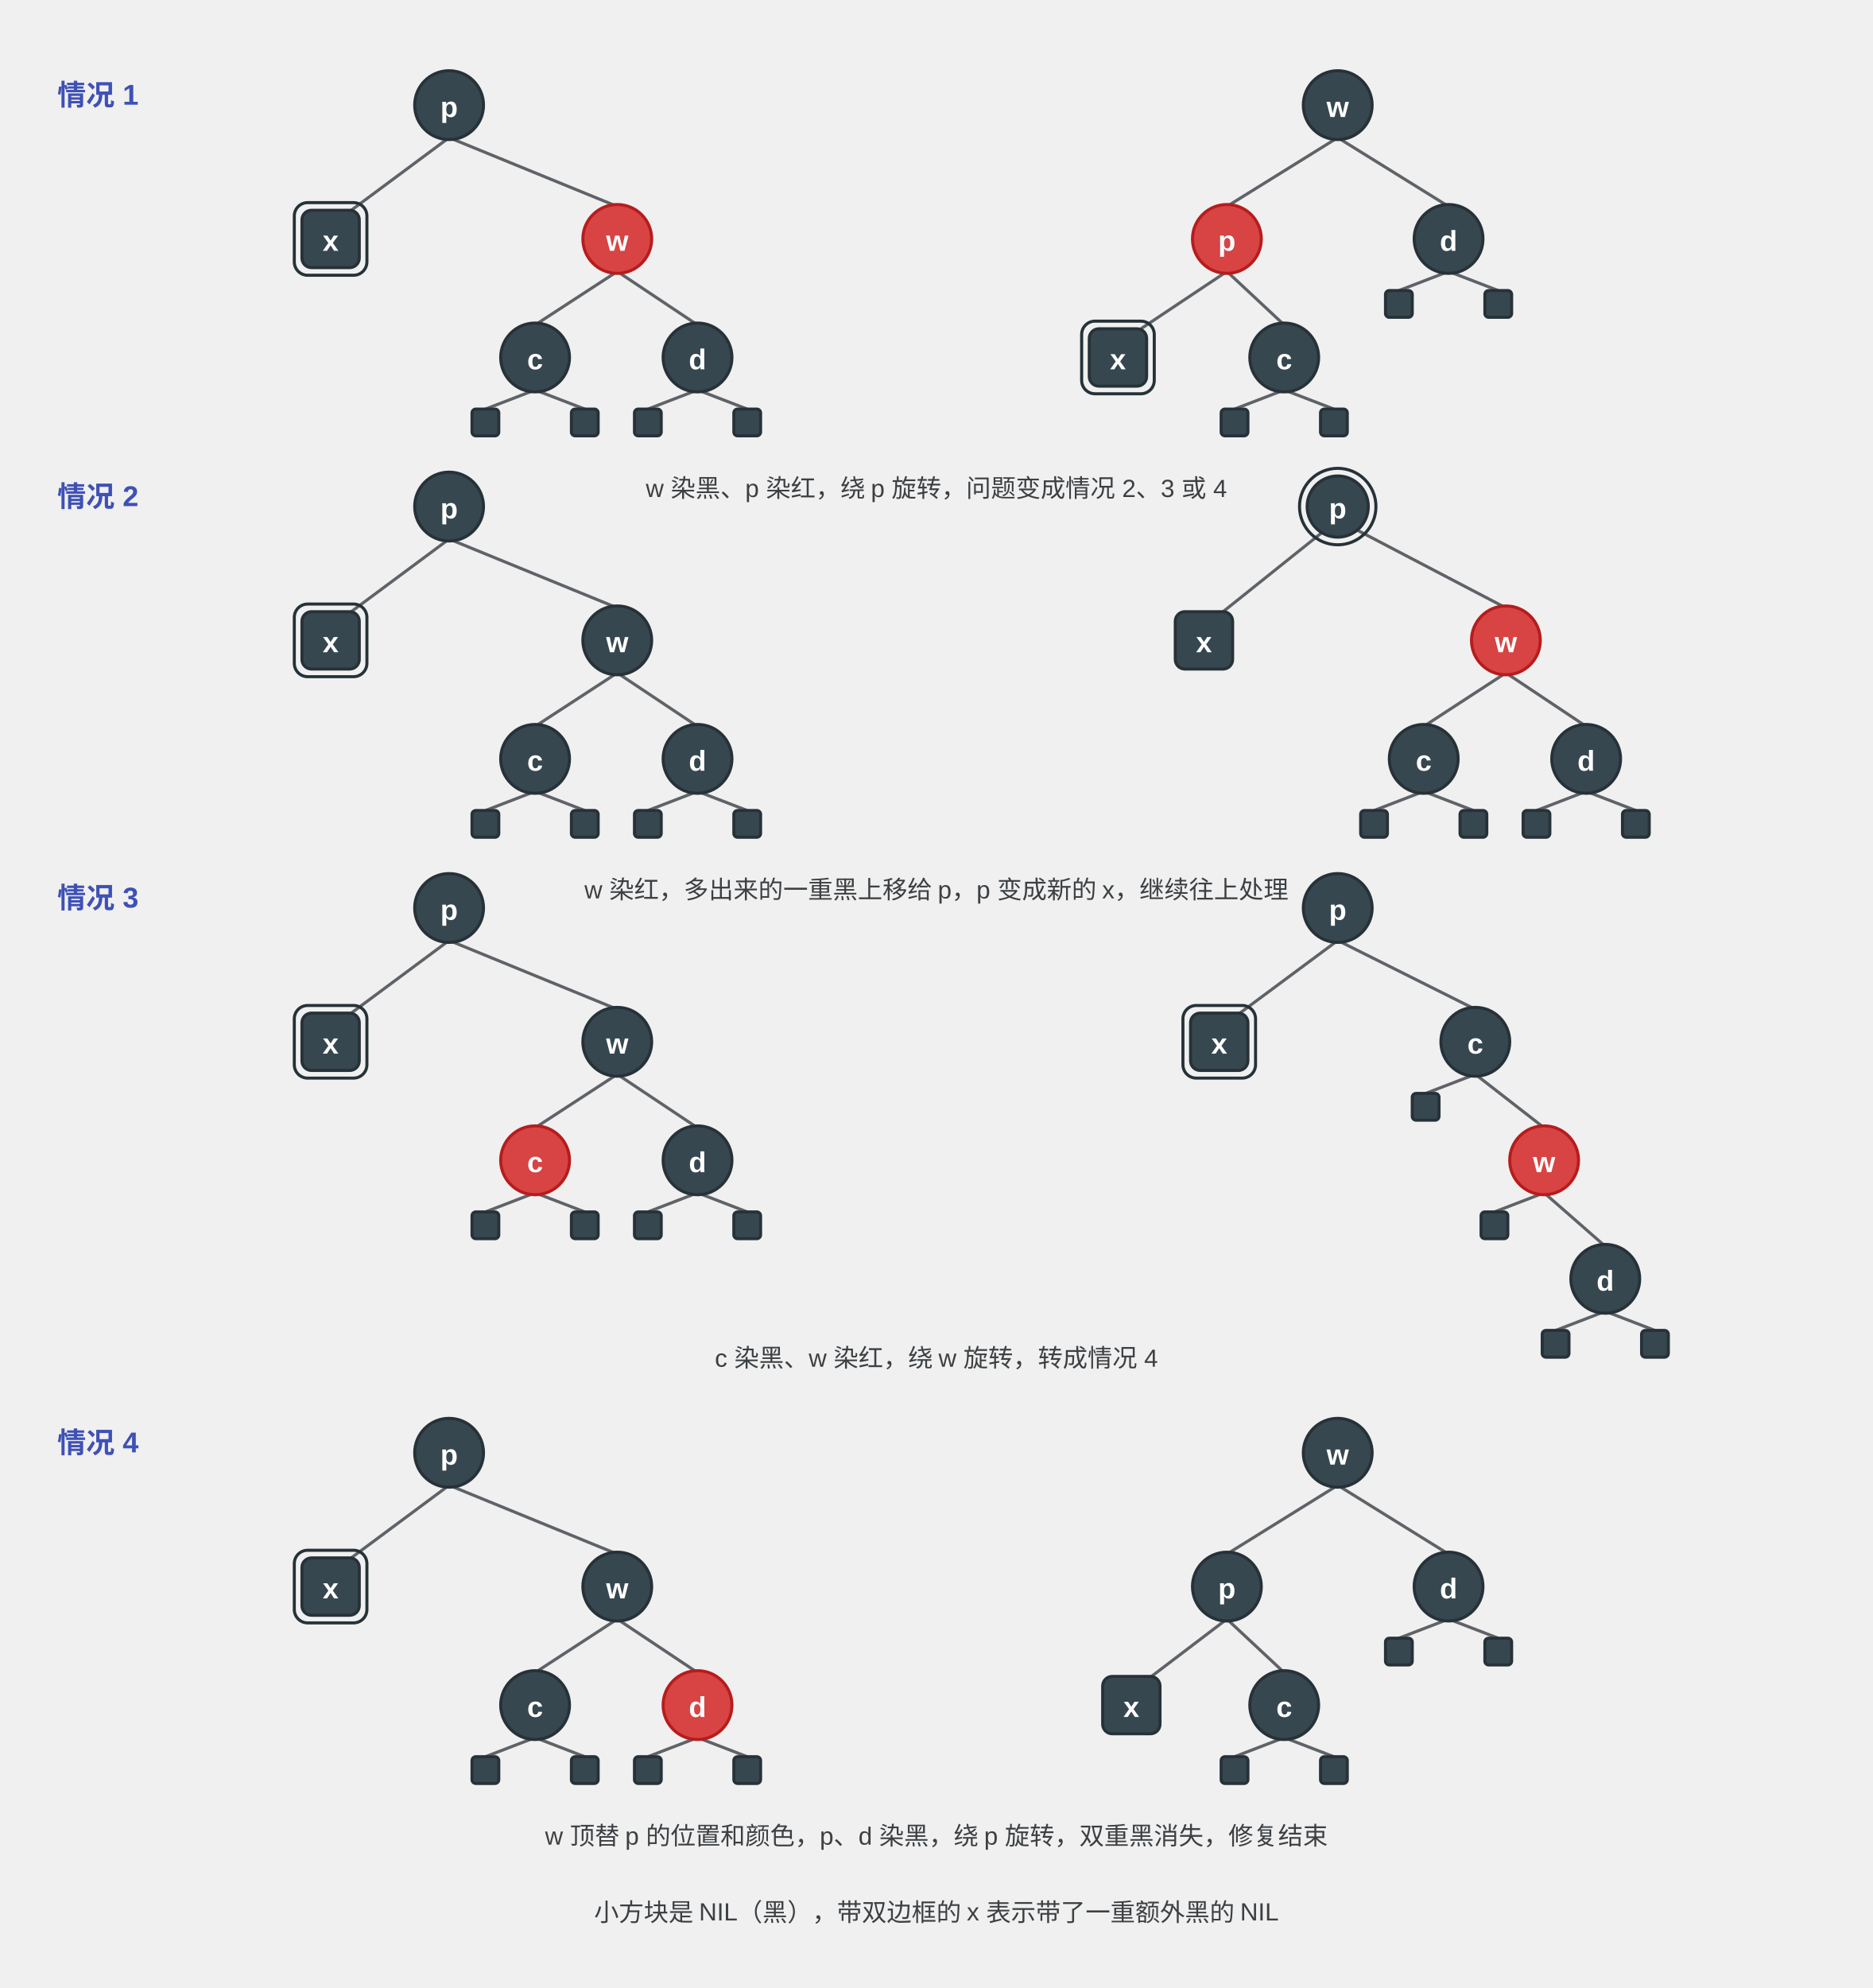
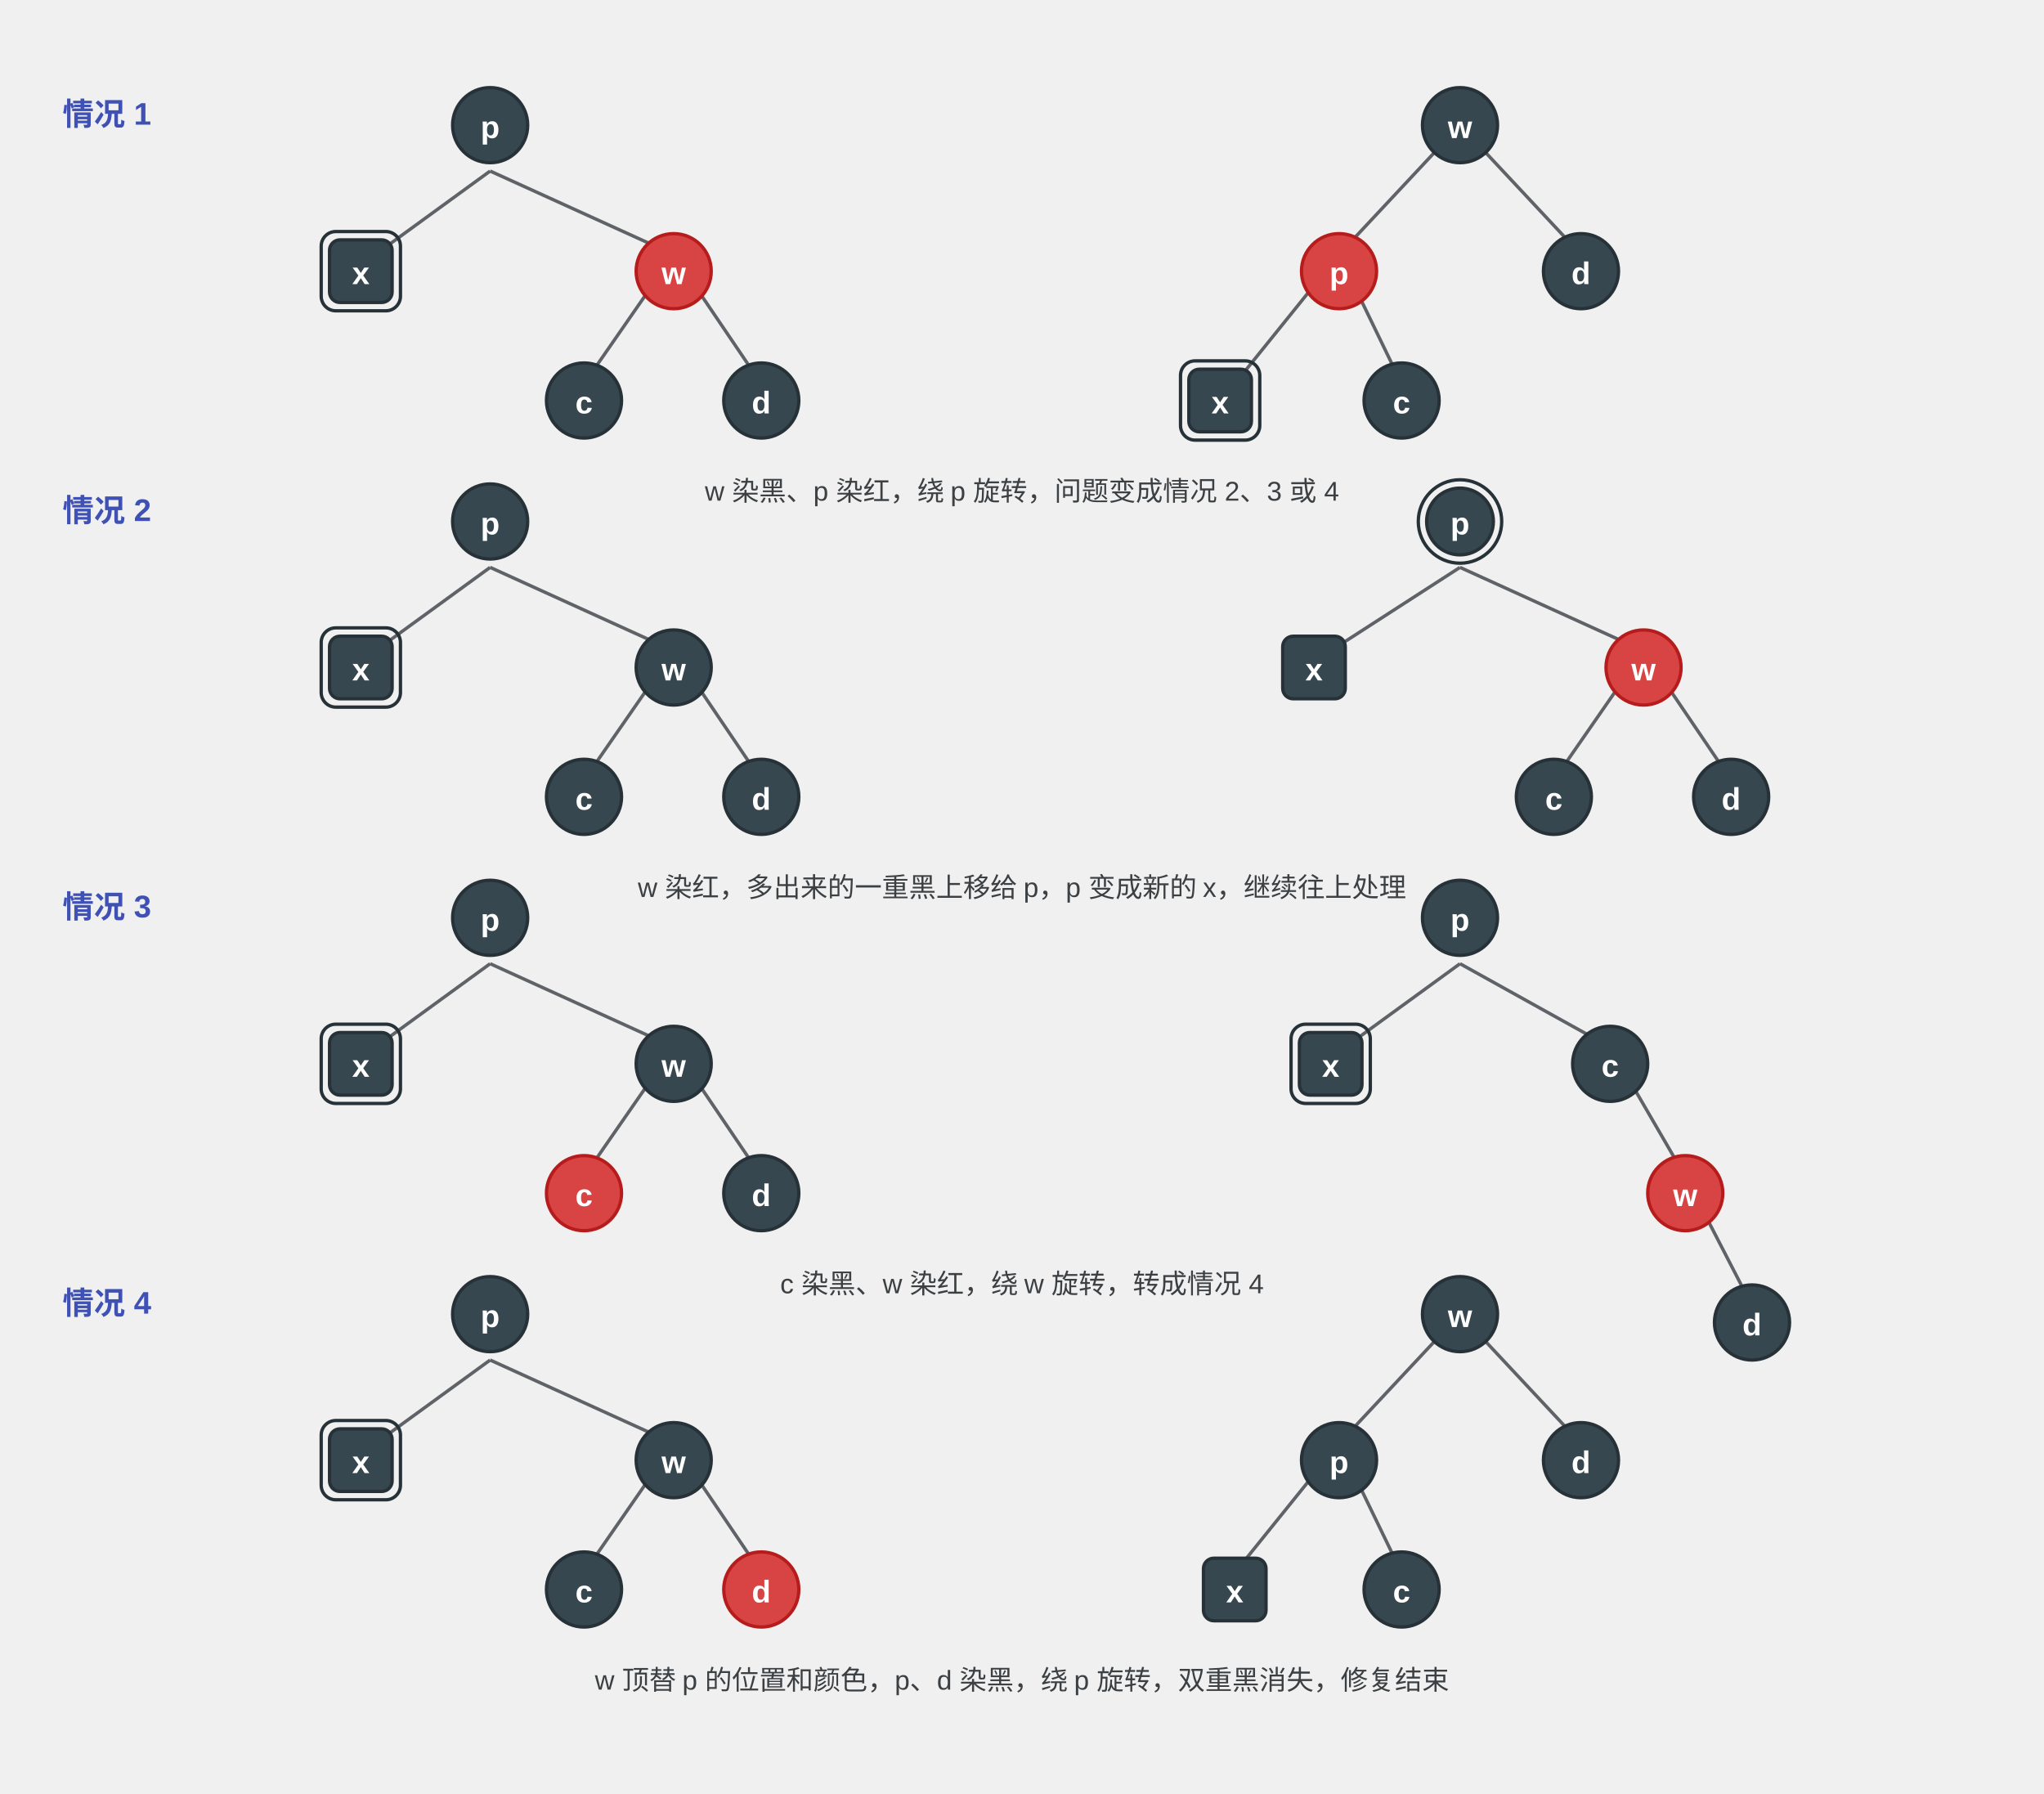
- <svg xmlns="http://www.w3.org/2000/svg" width="980" height="1040" viewBox="0 0 980 1040" role="img" aria-label="红黑树删除后的四种修复情况">
+ <svg xmlns="http://www.w3.org/2000/svg" width="980" height="860" viewBox="0 0 980 860" role="img" aria-label="红黑树删除后的四种修复情况">
  <style>
    .edge{stroke:#5f6368;stroke-width:1.6;fill:none}
    .link{stroke:#9aa0a6;stroke-width:1.4;fill:none}
    .bk{fill:#37474f;stroke:#263238;stroke-width:1.6}
    .rd{fill:#d84343;stroke:#b71c1c;stroke-width:1.6}
    .ring{fill:none;stroke:#263238;stroke-width:1.6}
    .nt{fill:#ffffff;font-family:ui-sans-serif,-apple-system,'PingFang SC','Noto Sans SC',Arial,sans-serif;font-size:15px;font-weight:600;text-anchor:middle;dominant-baseline:central}
    .box{fill:#f4f5f7;stroke:#9aa0a6;stroke-width:1.4}
    .hl{fill:#dbe4ff;stroke:#3f51b5;stroke-width:1.6}
    .key{fill:#1f2330;font-family:ui-sans-serif,-apple-system,'PingFang SC','Noto Sans SC',Arial,sans-serif;font-size:12.5px;font-weight:500;text-anchor:middle;dominant-baseline:central}
    .cap{fill:#3f51b5;font-family:ui-sans-serif,-apple-system,'PingFang SC','Noto Sans SC',Arial,sans-serif;font-size:15px;font-weight:600;text-anchor:middle}
    .lbl{fill:#3c4043;font-family:ui-sans-serif,-apple-system,'PingFang SC','Noto Sans SC',Arial,sans-serif;font-size:14px;font-weight:500}
    .row{fill:#3f51b5;font-family:ui-sans-serif,-apple-system,'PingFang SC','Noto Sans SC',Arial,sans-serif;font-size:15px;font-weight:600}
    .note{fill:#3c4043;font-family:ui-sans-serif,-apple-system,'PingFang SC','Noto Sans SC',Arial,sans-serif;font-size:13px;text-anchor:middle}
    .mk{fill:#5f6368}
    @media (prefers-color-scheme: dark){
      .edge{stroke:#9aa0a6}
      .link{stroke:#7a7f8f}
      .bk{fill:#455a64;stroke:#90a4ae}
      .rd{fill:#c62828;stroke:#ef9a9a}
      .ring{stroke:#90a4ae}
      .box{fill:#262a3a;stroke:#7a7f8f}
      .hl{fill:#33406b;stroke:#9fa8da}
      .key{fill:#e8eaf6}
      .cap{fill:#9fa8da}
      .lbl{fill:#c7cad6}
      .row{fill:#9fa8da}
      .note{fill:#c7cad6}
      .mk{fill:#9aa0a6}
    }
  </style>
  <defs>
    <marker id="arrow" viewBox="0 0 10 10" refX="9" refY="5" markerWidth="6.5" markerHeight="6.5" orient="auto-start-reverse">
      <path class="mk" d="M0,0 L10,5 L0,10 z" />
    </marker>
  </defs>
-   <text class="row" x="30" y="55">情况 1</text>
-   <text class="note" x="490" y="260">w 染黑、p 染红，绕 p 旋转，问题变成情况 2、3 或 4</text>
-   <line class="edge" x1="235" y1="72" x2="173" y2="118" />
-   <line class="edge" x1="235" y1="72" x2="323" y2="108" />
-   <line class="edge" x1="323" y1="142" x2="280" y2="170" />
-   <line class="edge" x1="323" y1="142" x2="365" y2="170" />
-   <line class="edge" x1="280" y1="204" x2="254" y2="214" />
-   <rect class="bk" x="247.0" y="214.0" width="14" height="14" rx="2" />
-   <line class="edge" x1="280" y1="204" x2="306" y2="214" />
-   <rect class="bk" x="299.0" y="214.0" width="14" height="14" rx="2" />
-   <line class="edge" x1="365" y1="204" x2="339" y2="214" />
-   <rect class="bk" x="332.0" y="214.0" width="14" height="14" rx="2" />
-   <line class="edge" x1="365" y1="204" x2="391" y2="214" />
-   <rect class="bk" x="384.0" y="214.0" width="14" height="14" rx="2" />
-   <circle class="bk" cx="235" cy="55" r="18" />
-   <text class="nt" x="235" y="56">p</text>
-   <rect class="bk" x="158" y="110" width="30" height="30" rx="5" />
-   <rect class="ring" x="154" y="106" width="38" height="38" rx="7" />
-   <text class="nt" x="173" y="126" font-size="13">x</text>
-   <circle class="rd" cx="323" cy="125" r="18" />
-   <text class="nt" x="323" y="126">w</text>
-   <circle class="bk" cx="280" cy="187" r="18" />
-   <text class="nt" x="280" y="188">c</text>
-   <circle class="bk" cx="365" cy="187" r="18" />
-   <text class="nt" x="365" y="188">d</text>
-   <line class="edge" x1="700" y1="72" x2="642" y2="108" />
-   <line class="edge" x1="700" y1="72" x2="758" y2="108" />
-   <line class="edge" x1="642" y1="142" x2="585" y2="180" />
-   <line class="edge" x1="642" y1="142" x2="672" y2="170" />
-   <line class="edge" x1="758" y1="142" x2="732" y2="152" />
-   <rect class="bk" x="725.0" y="152.0" width="14" height="14" rx="2" />
-   <line class="edge" x1="758" y1="142" x2="784" y2="152" />
-   <rect class="bk" x="777.0" y="152.0" width="14" height="14" rx="2" />
-   <line class="edge" x1="672" y1="204" x2="646" y2="214" />
-   <rect class="bk" x="639.0" y="214.0" width="14" height="14" rx="2" />
-   <line class="edge" x1="672" y1="204" x2="698" y2="214" />
-   <rect class="bk" x="691.0" y="214.0" width="14" height="14" rx="2" />
-   <circle class="bk" cx="700" cy="55" r="18" />
-   <text class="nt" x="700" y="56">w</text>
-   <circle class="rd" cx="642" cy="125" r="18" />
-   <text class="nt" x="642" y="126">p</text>
-   <circle class="bk" cx="758" cy="125" r="18" />
-   <text class="nt" x="758" y="126">d</text>
-   <rect class="bk" x="570" y="172" width="30" height="30" rx="5" />
-   <rect class="ring" x="566" y="168" width="38" height="38" rx="7" />
-   <text class="nt" x="585" y="188" font-size="13">x</text>
-   <circle class="bk" cx="672" cy="187" r="18" />
-   <text class="nt" x="672" y="188">c</text>
-   <text class="row" x="30" y="265">情况 2</text>
-   <text class="note" x="490" y="470">w 染红，多出来的一重黑上移给 p，p 变成新的 x，继续往上处理</text>
-   <line class="edge" x1="235" y1="282" x2="173" y2="328" />
-   <line class="edge" x1="235" y1="282" x2="323" y2="318" />
-   <line class="edge" x1="323" y1="352" x2="280" y2="380" />
-   <line class="edge" x1="323" y1="352" x2="365" y2="380" />
-   <line class="edge" x1="280" y1="414" x2="254" y2="424" />
-   <rect class="bk" x="247.0" y="424.0" width="14" height="14" rx="2" />
-   <line class="edge" x1="280" y1="414" x2="306" y2="424" />
-   <rect class="bk" x="299.0" y="424.0" width="14" height="14" rx="2" />
-   <line class="edge" x1="365" y1="414" x2="339" y2="424" />
-   <rect class="bk" x="332.0" y="424.0" width="14" height="14" rx="2" />
-   <line class="edge" x1="365" y1="414" x2="391" y2="424" />
-   <rect class="bk" x="384.0" y="424.0" width="14" height="14" rx="2" />
-   <circle class="bk" cx="235" cy="265" r="18" />
-   <text class="nt" x="235" y="266">p</text>
-   <rect class="bk" x="158" y="320" width="30" height="30" rx="5" />
-   <rect class="ring" x="154" y="316" width="38" height="38" rx="7" />
-   <text class="nt" x="173" y="336" font-size="13">x</text>
-   <circle class="bk" cx="323" cy="335" r="18" />
-   <text class="nt" x="323" y="336">w</text>
-   <circle class="bk" cx="280" cy="397" r="18" />
-   <text class="nt" x="280" y="398">c</text>
-   <circle class="bk" cx="365" cy="397" r="18" />
-   <text class="nt" x="365" y="398">d</text>
-   <line class="edge" x1="700" y1="272" x2="630" y2="328" />
-   <line class="edge" x1="700" y1="272" x2="788" y2="318" />
-   <line class="edge" x1="788" y1="352" x2="745" y2="380" />
-   <line class="edge" x1="788" y1="352" x2="830" y2="380" />
-   <line class="edge" x1="745" y1="414" x2="719" y2="424" />
-   <rect class="bk" x="712.0" y="424.0" width="14" height="14" rx="2" />
-   <line class="edge" x1="745" y1="414" x2="771" y2="424" />
-   <rect class="bk" x="764.0" y="424.0" width="14" height="14" rx="2" />
-   <line class="edge" x1="830" y1="414" x2="804" y2="424" />
-   <rect class="bk" x="797.0" y="424.0" width="14" height="14" rx="2" />
-   <line class="edge" x1="830" y1="414" x2="856" y2="424" />
-   <rect class="bk" x="849.0" y="424.0" width="14" height="14" rx="2" />
-   <circle class="bk" cx="700" cy="265" r="16" />
-   <text class="nt" x="700" y="266">p</text>
-   <circle class="ring" cx="700" cy="265" r="20" />
-   <rect class="bk" x="615" y="320" width="30" height="30" rx="5" />
-   <text class="nt" x="630" y="336" font-size="13">x</text>
-   <circle class="rd" cx="788" cy="335" r="18" />
-   <text class="nt" x="788" y="336">w</text>
-   <circle class="bk" cx="745" cy="397" r="18" />
-   <text class="nt" x="745" y="398">c</text>
-   <circle class="bk" cx="830" cy="397" r="18" />
-   <text class="nt" x="830" y="398">d</text>
-   <text class="row" x="30" y="475">情况 3</text>
-   <text class="note" x="490" y="715">c 染黑、w 染红，绕 w 旋转，转成情况 4</text>
-   <line class="edge" x1="235" y1="492" x2="173" y2="538" />
-   <line class="edge" x1="235" y1="492" x2="323" y2="528" />
-   <line class="edge" x1="323" y1="562" x2="280" y2="590" />
-   <line class="edge" x1="323" y1="562" x2="365" y2="590" />
-   <line class="edge" x1="280" y1="624" x2="254" y2="634" />
-   <rect class="bk" x="247.0" y="634.0" width="14" height="14" rx="2" />
-   <line class="edge" x1="280" y1="624" x2="306" y2="634" />
-   <rect class="bk" x="299.0" y="634.0" width="14" height="14" rx="2" />
-   <line class="edge" x1="365" y1="624" x2="339" y2="634" />
-   <rect class="bk" x="332.0" y="634.0" width="14" height="14" rx="2" />
-   <line class="edge" x1="365" y1="624" x2="391" y2="634" />
-   <rect class="bk" x="384.0" y="634.0" width="14" height="14" rx="2" />
-   <circle class="bk" cx="235" cy="475" r="18" />
-   <text class="nt" x="235" y="476">p</text>
-   <rect class="bk" x="158" y="530" width="30" height="30" rx="5" />
-   <rect class="ring" x="154" y="526" width="38" height="38" rx="7" />
-   <text class="nt" x="173" y="546" font-size="13">x</text>
-   <circle class="bk" cx="323" cy="545" r="18" />
-   <text class="nt" x="323" y="546">w</text>
-   <circle class="rd" cx="280" cy="607" r="18" />
-   <text class="nt" x="280" y="608">c</text>
-   <circle class="bk" cx="365" cy="607" r="18" />
-   <text class="nt" x="365" y="608">d</text>
-   <line class="edge" x1="700" y1="492" x2="638" y2="538" />
-   <line class="edge" x1="700" y1="492" x2="772" y2="528" />
-   <line class="edge" x1="772" y1="562" x2="808" y2="590" />
-   <line class="edge" x1="808" y1="624" x2="840" y2="652" />
-   <line class="edge" x1="772" y1="562" x2="746" y2="572" />
-   <rect class="bk" x="739.0" y="572.0" width="14" height="14" rx="2" />
-   <line class="edge" x1="808" y1="624" x2="782" y2="634" />
-   <rect class="bk" x="775.0" y="634.0" width="14" height="14" rx="2" />
-   <line class="edge" x1="840" y1="686" x2="814" y2="696" />
-   <rect class="bk" x="807.0" y="696.0" width="14" height="14" rx="2" />
-   <line class="edge" x1="840" y1="686" x2="866" y2="696" />
-   <rect class="bk" x="859.0" y="696.0" width="14" height="14" rx="2" />
-   <circle class="bk" cx="700" cy="475" r="18" />
-   <text class="nt" x="700" y="476">p</text>
-   <rect class="bk" x="623" y="530" width="30" height="30" rx="5" />
-   <rect class="ring" x="619" y="526" width="38" height="38" rx="7" />
-   <text class="nt" x="638" y="546" font-size="13">x</text>
-   <circle class="bk" cx="772" cy="545" r="18" />
-   <text class="nt" x="772" y="546">c</text>
-   <circle class="rd" cx="808" cy="607" r="18" />
-   <text class="nt" x="808" y="608">w</text>
-   <circle class="bk" cx="840" cy="669" r="18" />
-   <text class="nt" x="840" y="670">d</text>
-   <text class="row" x="30" y="760">情况 4</text>
-   <text class="note" x="490" y="965">w 顶替 p 的位置和颜色，p、d 染黑，绕 p 旋转，双重黑消失，修复结束</text>
-   <line class="edge" x1="235" y1="777" x2="173" y2="823" />
-   <line class="edge" x1="235" y1="777" x2="323" y2="813" />
-   <line class="edge" x1="323" y1="847" x2="280" y2="875" />
-   <line class="edge" x1="323" y1="847" x2="365" y2="875" />
-   <line class="edge" x1="280" y1="909" x2="254" y2="919" />
-   <rect class="bk" x="247.0" y="919.0" width="14" height="14" rx="2" />
-   <line class="edge" x1="280" y1="909" x2="306" y2="919" />
-   <rect class="bk" x="299.0" y="919.0" width="14" height="14" rx="2" />
-   <line class="edge" x1="365" y1="909" x2="339" y2="919" />
-   <rect class="bk" x="332.0" y="919.0" width="14" height="14" rx="2" />
-   <line class="edge" x1="365" y1="909" x2="391" y2="919" />
-   <rect class="bk" x="384.0" y="919.0" width="14" height="14" rx="2" />
-   <circle class="bk" cx="235" cy="760" r="18" />
-   <text class="nt" x="235" y="761">p</text>
-   <rect class="bk" x="158" y="815" width="30" height="30" rx="5" />
-   <rect class="ring" x="154" y="811" width="38" height="38" rx="7" />
-   <text class="nt" x="173" y="831" font-size="13">x</text>
-   <circle class="bk" cx="323" cy="830" r="18" />
-   <text class="nt" x="323" y="831">w</text>
-   <circle class="bk" cx="280" cy="892" r="18" />
-   <text class="nt" x="280" y="893">c</text>
-   <circle class="rd" cx="365" cy="892" r="18" />
-   <text class="nt" x="365" y="893">d</text>
-   <line class="edge" x1="700" y1="777" x2="642" y2="813" />
-   <line class="edge" x1="700" y1="777" x2="758" y2="813" />
-   <line class="edge" x1="642" y1="847" x2="592" y2="885" />
-   <line class="edge" x1="642" y1="847" x2="672" y2="875" />
-   <line class="edge" x1="758" y1="847" x2="732" y2="857" />
-   <rect class="bk" x="725.0" y="857.0" width="14" height="14" rx="2" />
-   <line class="edge" x1="758" y1="847" x2="784" y2="857" />
-   <rect class="bk" x="777.0" y="857.0" width="14" height="14" rx="2" />
-   <line class="edge" x1="672" y1="909" x2="646" y2="919" />
-   <rect class="bk" x="639.0" y="919.0" width="14" height="14" rx="2" />
-   <line class="edge" x1="672" y1="909" x2="698" y2="919" />
-   <rect class="bk" x="691.0" y="919.0" width="14" height="14" rx="2" />
-   <circle class="bk" cx="700" cy="760" r="18" />
-   <text class="nt" x="700" y="761">w</text>
-   <circle class="bk" cx="642" cy="830" r="18" />
-   <text class="nt" x="642" y="831">p</text>
-   <circle class="bk" cx="758" cy="830" r="18" />
-   <text class="nt" x="758" y="831">d</text>
-   <rect class="bk" x="577" y="877" width="30" height="30" rx="5" />
-   <text class="nt" x="592" y="893" font-size="13">x</text>
-   <circle class="bk" cx="672" cy="892" r="18" />
-   <text class="nt" x="672" y="893">c</text>
-   <text class="note" x="490" y="1005">小方块是 NIL（黑），带双边框的 x 表示带了一重额外黑的 NIL</text>
+   <text class="row" x="30" y="60">情况 1</text>
+   <text class="note" x="490" y="240">w 染黑、p 染红，绕 p 旋转，问题变成情况 2、3 或 4</text>
+   <line class="edge" x1="235" y1="82" x2="180" y2="122" />
+   <line class="edge" x1="235" y1="82" x2="323" y2="122" />
+   <line class="edge" x1="323" y1="122" x2="280" y2="184" />
+   <line class="edge" x1="323" y1="122" x2="365" y2="184" />
+   <circle class="bk" cx="235" cy="60" r="18" />
+   <text class="nt" x="235" y="61">p</text>
+   <rect class="bk" x="158" y="115" width="30" height="30" rx="5" />
+   <rect class="ring" x="154" y="111" width="38" height="38" rx="7" />
+   <text class="nt" x="173" y="131" font-size="13">x</text>
+   <circle class="rd" cx="323" cy="130" r="18" />
+   <text class="nt" x="323" y="131">w</text>
+   <circle class="bk" cx="280" cy="192" r="18" />
+   <text class="nt" x="280" y="193">c</text>
+   <circle class="bk" cx="365" cy="192" r="18" />
+   <text class="nt" x="365" y="193">d</text>
+   <line class="edge" x1="700" y1="60" x2="642" y2="122" />
+   <line class="edge" x1="700" y1="60" x2="758" y2="122" />
+   <line class="edge" x1="642" y1="122" x2="592" y2="184" />
+   <line class="edge" x1="642" y1="122" x2="672" y2="184" />
+   <circle class="bk" cx="700" cy="60" r="18" />
+   <text class="nt" x="700" y="61">w</text>
+   <circle class="rd" cx="642" cy="130" r="18" />
+   <text class="nt" x="642" y="131">p</text>
+   <circle class="bk" cx="758" cy="130" r="18" />
+   <text class="nt" x="758" y="131">d</text>
+   <rect class="bk" x="570" y="177" width="30" height="30" rx="5" />
+   <rect class="ring" x="566" y="173" width="38" height="38" rx="7" />
+   <text class="nt" x="585" y="193" font-size="13">x</text>
+   <circle class="bk" cx="672" cy="192" r="18" />
+   <text class="nt" x="672" y="193">c</text>
+   <text class="row" x="30" y="250">情况 2</text>
+   <text class="note" x="490" y="430">w 染红，多出来的一重黑上移给 p，p 变成新的 x，继续往上处理</text>
+   <line class="edge" x1="235" y1="272" x2="180" y2="312" />
+   <line class="edge" x1="235" y1="272" x2="323" y2="312" />
+   <line class="edge" x1="323" y1="312" x2="280" y2="374" />
+   <line class="edge" x1="323" y1="312" x2="365" y2="374" />
+   <circle class="bk" cx="235" cy="250" r="18" />
+   <text class="nt" x="235" y="251">p</text>
+   <rect class="bk" x="158" y="305" width="30" height="30" rx="5" />
+   <rect class="ring" x="154" y="301" width="38" height="38" rx="7" />
+   <text class="nt" x="173" y="321" font-size="13">x</text>
+   <circle class="bk" cx="323" cy="320" r="18" />
+   <text class="nt" x="323" y="321">w</text>
+   <circle class="bk" cx="280" cy="382" r="18" />
+   <text class="nt" x="280" y="383">c</text>
+   <circle class="bk" cx="365" cy="382" r="18" />
+   <text class="nt" x="365" y="383">d</text>
+   <line class="edge" x1="700" y1="272" x2="638" y2="312" />
+   <line class="edge" x1="700" y1="272" x2="788" y2="312" />
+   <line class="edge" x1="788" y1="312" x2="745" y2="374" />
+   <line class="edge" x1="788" y1="312" x2="830" y2="374" />
+   <circle class="bk" cx="700" cy="250" r="16" />
+   <text class="nt" x="700" y="251">p</text>
+   <circle class="ring" cx="700" cy="250" r="20" />
+   <rect class="bk" x="615" y="305" width="30" height="30" rx="5" />
+   <text class="nt" x="630" y="321" font-size="13">x</text>
+   <circle class="rd" cx="788" cy="320" r="18" />
+   <text class="nt" x="788" y="321">w</text>
+   <circle class="bk" cx="745" cy="382" r="18" />
+   <text class="nt" x="745" y="383">c</text>
+   <circle class="bk" cx="830" cy="382" r="18" />
+   <text class="nt" x="830" y="383">d</text>
+   <text class="row" x="30" y="440">情况 3</text>
+   <text class="note" x="490" y="620">c 染黑、w 染红，绕 w 旋转，转成情况 4</text>
+   <line class="edge" x1="235" y1="462" x2="180" y2="502" />
+   <line class="edge" x1="235" y1="462" x2="323" y2="502" />
+   <line class="edge" x1="323" y1="502" x2="280" y2="564" />
+   <line class="edge" x1="323" y1="502" x2="365" y2="564" />
+   <circle class="bk" cx="235" cy="440" r="18" />
+   <text class="nt" x="235" y="441">p</text>
+   <rect class="bk" x="158" y="495" width="30" height="30" rx="5" />
+   <rect class="ring" x="154" y="491" width="38" height="38" rx="7" />
+   <text class="nt" x="173" y="511" font-size="13">x</text>
+   <circle class="bk" cx="323" cy="510" r="18" />
+   <text class="nt" x="323" y="511">w</text>
+   <circle class="rd" cx="280" cy="572" r="18" />
+   <text class="nt" x="280" y="573">c</text>
+   <circle class="bk" cx="365" cy="572" r="18" />
+   <text class="nt" x="365" y="573">d</text>
+   <line class="edge" x1="700" y1="462" x2="645" y2="502" />
+   <line class="edge" x1="700" y1="462" x2="772" y2="502" />
+   <line class="edge" x1="772" y1="502" x2="808" y2="564" />
+   <line class="edge" x1="808" y1="564" x2="840" y2="626" />
+   <circle class="bk" cx="700" cy="440" r="18" />
+   <text class="nt" x="700" y="441">p</text>
+   <rect class="bk" x="623" y="495" width="30" height="30" rx="5" />
+   <rect class="ring" x="619" y="491" width="38" height="38" rx="7" />
+   <text class="nt" x="638" y="511" font-size="13">x</text>
+   <circle class="bk" cx="772" cy="510" r="18" />
+   <text class="nt" x="772" y="511">c</text>
+   <circle class="rd" cx="808" cy="572" r="18" />
+   <text class="nt" x="808" y="573">w</text>
+   <circle class="bk" cx="840" cy="634" r="18" />
+   <text class="nt" x="840" y="635">d</text>
+   <text class="row" x="30" y="630">情况 4</text>
+   <text class="note" x="490" y="810">w 顶替 p 的位置和颜色，p、d 染黑，绕 p 旋转，双重黑消失，修复结束</text>
+   <line class="edge" x1="235" y1="652" x2="180" y2="692" />
+   <line class="edge" x1="235" y1="652" x2="323" y2="692" />
+   <line class="edge" x1="323" y1="692" x2="280" y2="754" />
+   <line class="edge" x1="323" y1="692" x2="365" y2="754" />
+   <circle class="bk" cx="235" cy="630" r="18" />
+   <text class="nt" x="235" y="631">p</text>
+   <rect class="bk" x="158" y="685" width="30" height="30" rx="5" />
+   <rect class="ring" x="154" y="681" width="38" height="38" rx="7" />
+   <text class="nt" x="173" y="701" font-size="13">x</text>
+   <circle class="bk" cx="323" cy="700" r="18" />
+   <text class="nt" x="323" y="701">w</text>
+   <circle class="bk" cx="280" cy="762" r="18" />
+   <text class="nt" x="280" y="763">c</text>
+   <circle class="rd" cx="365" cy="762" r="18" />
+   <text class="nt" x="365" y="763">d</text>
+   <line class="edge" x1="700" y1="630" x2="642" y2="692" />
+   <line class="edge" x1="700" y1="630" x2="758" y2="692" />
+   <line class="edge" x1="642" y1="692" x2="592" y2="754" />
+   <line class="edge" x1="642" y1="692" x2="672" y2="754" />
+   <circle class="bk" cx="700" cy="630" r="18" />
+   <text class="nt" x="700" y="631">w</text>
+   <circle class="bk" cx="642" cy="700" r="18" />
+   <text class="nt" x="642" y="701">p</text>
+   <circle class="bk" cx="758" cy="700" r="18" />
+   <text class="nt" x="758" y="701">d</text>
+   <rect class="bk" x="577" y="747" width="30" height="30" rx="5" />
+   <text class="nt" x="592" y="763" font-size="13">x</text>
+   <circle class="bk" cx="672" cy="762" r="18" />
+   <text class="nt" x="672" y="763">c</text>
</svg>
